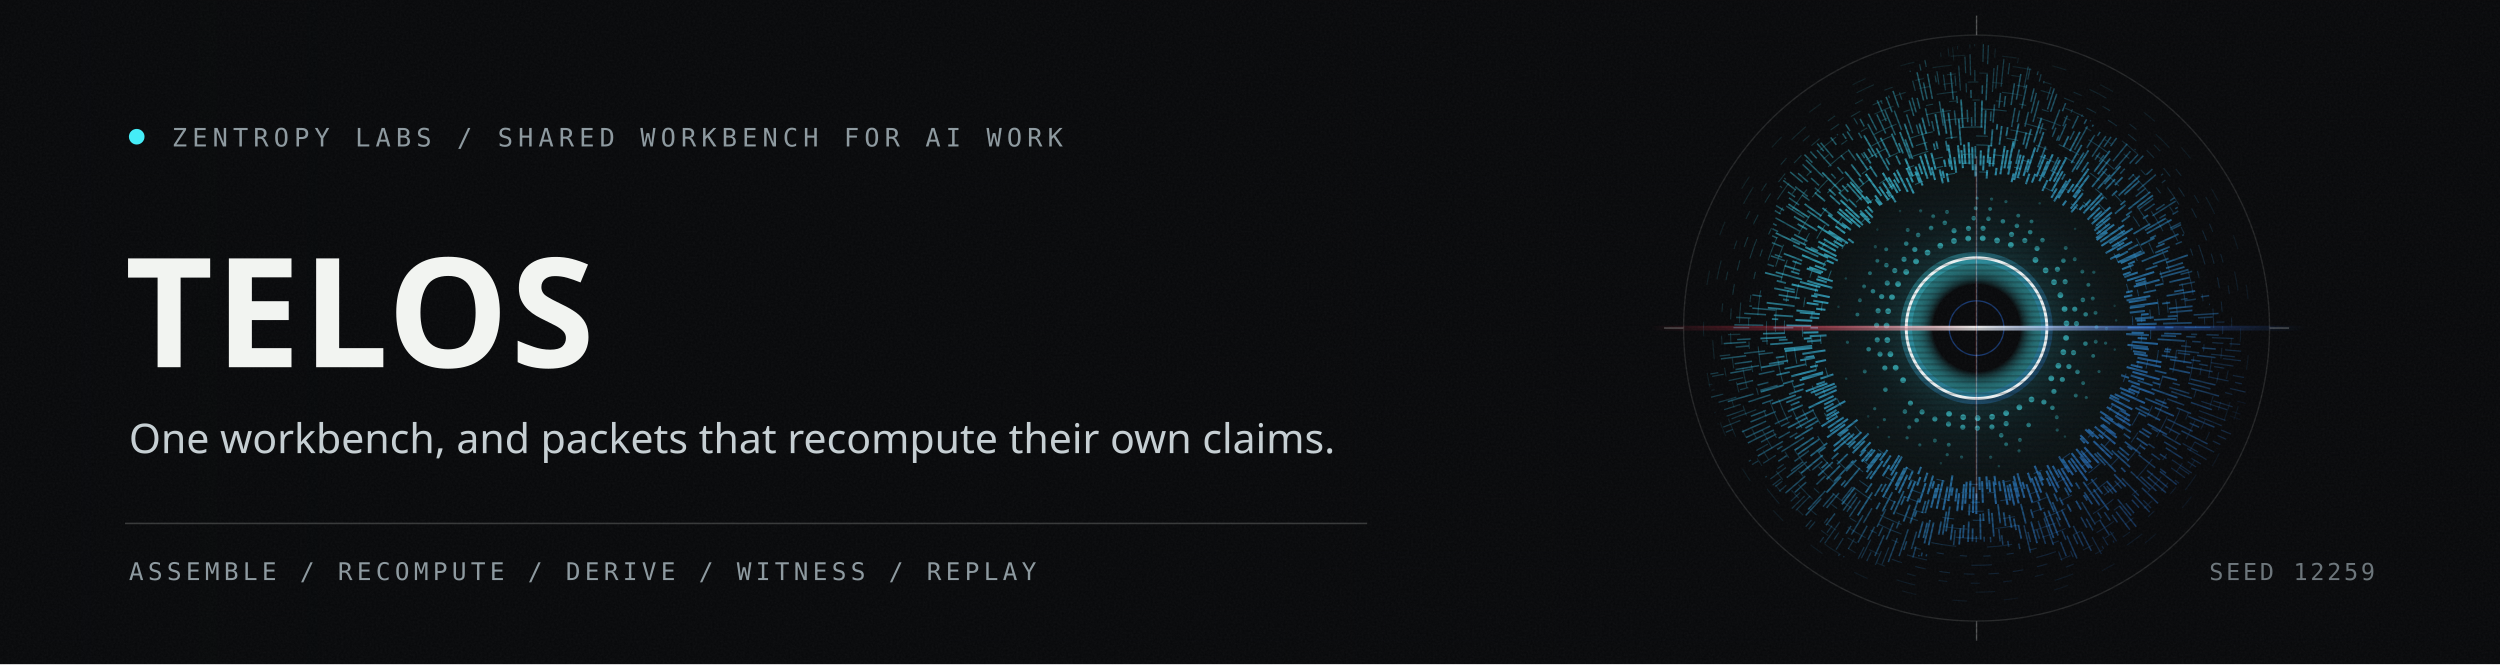
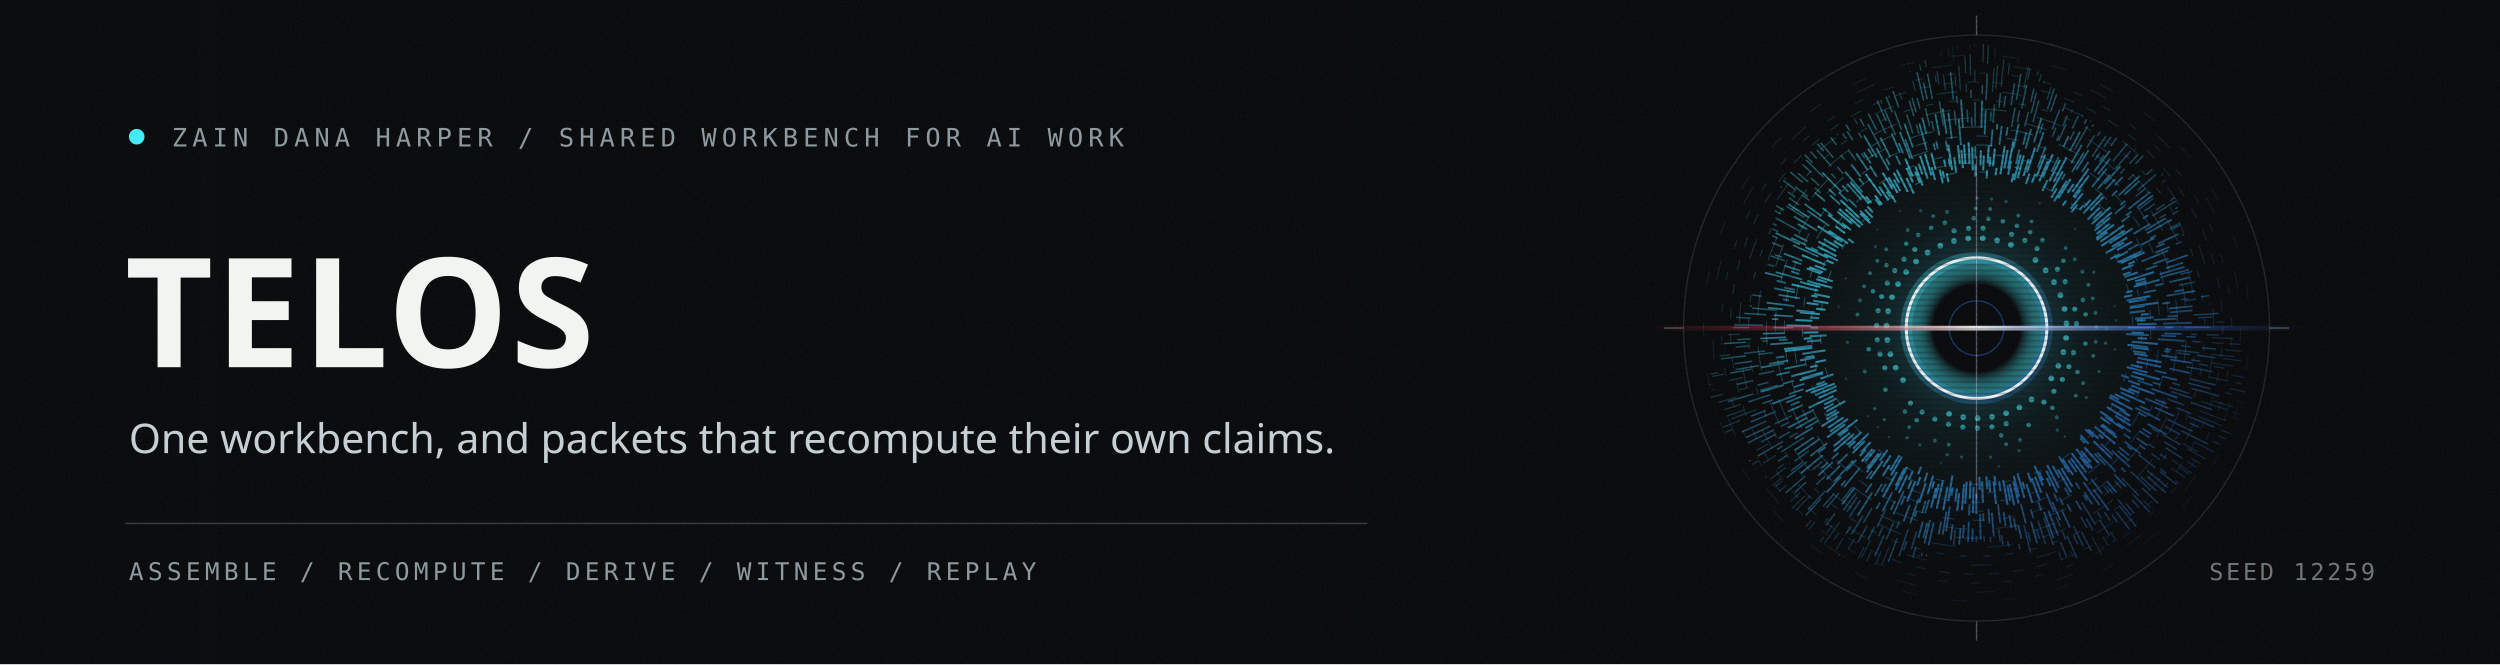
<svg xmlns="http://www.w3.org/2000/svg" viewBox="0 0 1280 340" width="1280" height="340" role="img" aria-label="telos: One workbench, and packets that recompute their own claims.">
  <defs>
    <radialGradient id="halo">
      <stop offset="0" stop-color="#45ECF7" stop-opacity="0.34" />
      <stop offset="0.4" stop-color="#45ECF7" stop-opacity="0.08" />
      <stop offset="1" stop-color="#07080A" stop-opacity="0" />
    </radialGradient>
    <radialGradient id="core">
      <stop offset="0" stop-color="#FFFFFF" />
      <stop offset="0.36" stop-color="#FFFFFF" stop-opacity="0.92" />
      <stop offset="0.74" stop-color="#45ECF7" stop-opacity="0.6" />
      <stop offset="1" stop-color="#45ECF7" stop-opacity="0" />
    </radialGradient>
    <radialGradient id="pupil">
      <stop offset="0" stop-color="#07080A" />
      <stop offset="0.62" stop-color="#07080A" />
      <stop offset="1" stop-color="#45ECF7" stop-opacity="0.3" />
    </radialGradient>
    <linearGradient id="ray" x1="0" y1="0" x2="1" y2="1">
      <stop offset="0" stop-color="#45ECF7" />
      <stop offset="1" stop-color="#225CBF" />
    </linearGradient>
    <linearGradient id="flare" x1="0" y1="0" x2="1" y2="0">
      <stop offset="0" stop-color="#FF3B57" stop-opacity="0" />
      <stop offset="0.22" stop-color="#FF3B57" stop-opacity="0.42" />
      <stop offset="0.5" stop-color="#FFFFFF" stop-opacity="0.9" />
      <stop offset="0.78" stop-color="#3B7BFF" stop-opacity="0.42" />
      <stop offset="1" stop-color="#3B7BFF" stop-opacity="0" />
    </linearGradient>
    <linearGradient id="veil" x1="0" y1="0" x2="1" y2="0">
      <stop offset="0" stop-color="#07080A" stop-opacity="0.96" />
      <stop offset="0.4" stop-color="#07080A" stop-opacity="0.86" />
      <stop offset="0.64" stop-color="#07080A" stop-opacity="0" />
    </linearGradient>
    <pattern id="scan" width="4" height="3" patternUnits="userSpaceOnUse">
      <rect width="4" height="1" fill="#07080A" />
    </pattern>
    <filter id="grain" x="0" y="0" width="100%" height="100%">
      <feTurbulence type="fractalNoise" baseFrequency="0.9" numOctaves="3" seed="5961" result="n" />
      <feColorMatrix in="n" type="saturate" values="0" />
    </filter>
  </defs>
  <rect width="1280" height="340" fill="#07080A" />
  <g>
    <circle cx="1012" cy="168" r="80" fill="none" stroke="url(#ray)" stroke-width="0.55" stroke-dasharray="4.52 12.37" stroke-dashoffset="10.11" opacity="0.38" />
    <circle cx="1012" cy="168" r="84.6" fill="none" stroke="url(#ray)" stroke-width="0.55" stroke-dasharray="3.53 9.84" stroke-dashoffset="36.53" opacity="0.37" />
    <circle cx="1012" cy="168" r="89.2" fill="none" stroke="url(#ray)" stroke-width="0.55" stroke-dasharray="4.84 10.44" stroke-dashoffset="14.43" opacity="0.36" />
    <circle cx="1012" cy="168" r="93.8" fill="none" stroke="url(#ray)" stroke-width="0.55" stroke-dasharray="8.23 24.9" stroke-dashoffset="21.91" opacity="0.35" />
    <circle cx="1012" cy="168" r="98.4" fill="none" stroke="url(#ray)" stroke-width="0.55" stroke-dasharray="6.09 9.56" stroke-dashoffset="37.37" opacity="0.33" />
    <circle cx="1012" cy="168" r="103" fill="none" stroke="url(#ray)" stroke-width="0.55" stroke-dasharray="11.71 14.17" stroke-dashoffset="14.74" opacity="0.32" />
    <circle cx="1012" cy="168" r="107.6" fill="none" stroke="url(#ray)" stroke-width="0.55" stroke-dasharray="11.92 28.51" stroke-dashoffset="34.29" opacity="0.3" />
    <circle cx="1012" cy="168" r="112.2" fill="none" stroke="url(#ray)" stroke-width="0.55" stroke-dasharray="12.82 15.91" stroke-dashoffset="14.41" opacity="0.27" />
    <circle cx="1012" cy="168" r="116.8" fill="none" stroke="url(#ray)" stroke-width="0.55" stroke-dasharray="3.72 8.28" stroke-dashoffset="39.68" opacity="0.25" />
    <circle cx="1012" cy="168" r="121.4" fill="none" stroke="url(#ray)" stroke-width="0.55" stroke-dasharray="10.55 22.98" stroke-dashoffset="18.39" opacity="0.23" />
    <circle cx="1012" cy="168" r="126" fill="none" stroke="url(#ray)" stroke-width="0.55" stroke-dasharray="5.49 7.1" stroke-dashoffset="27.66" opacity="0.2" />
    <circle cx="1012" cy="168" r="130.6" fill="none" stroke="url(#ray)" stroke-width="0.55" stroke-dasharray="4.52 12.01" stroke-dashoffset="11.3" opacity="0.17" />
    <circle cx="1012" cy="168" r="135.2" fill="none" stroke="url(#ray)" stroke-width="0.55" stroke-dasharray="9.86 31.3" stroke-dashoffset="2.83" opacity="0.14" />
    <circle cx="1012" cy="168" r="139.8" fill="none" stroke="url(#ray)" stroke-width="0.55" stroke-dasharray="7.42 18.9" stroke-dashoffset="12.35" opacity="0.11" />
    <path d="M1145.4 205.37L1149.77 206.6M1142.97 210.67L1147.15 212.03M1141.76 212.98L1147.08 214.82M1134.82 229.56L1135.4 229.85M879.91 216.88L879.38 217.08M878.31 211.2L877.67 211.41M877.84 199.49L876.29 199.85M876.75 196.66L874.77 197.08M993.83 29.11L993.55 26.96M997.85 28.9L997.44 24.81M1000.3 30.98L999.72 24.14M1002.29 25.23L1002.17 23.53M1008.6 24.76L1008.55 22.7M1011.02 23.71L1011.01 22.48M1021.3 29.46L1021.61 24.81M1032.99 32.33L1033.39 29.77" stroke="url(#ray)" stroke-width="0.5" opacity="0.13" />
    <path d="M1132.46 172.87L1143.65 173.32M1132.7 175.44L1138.36 175.79M1141.49 175.98L1147.01 176.32M1139.29 179.12L1147.49 179.83M1132.07 181.34L1144.25 182.69M1138.12 183.57L1147.39 184.71M1131.99 185.72L1143.5 187.42M1133.65 187.69L1138.82 188.53M1143.24 192.2L1148.97 193.25M1131.01 192.99L1141.03 195.09M1144.3 195.78L1147.83 196.52M1141.73 198.86L1149.71 200.76M1139.26 201L1143.01 201.98M1133.19 205.24L1143.09 208.28M1127.06 205.49L1140.32 209.81M1125.83 210.22L1139.44 215.26M1125.61 213.23L1137.48 217.95M1137.17 220.13L1142.25 222.24M1135.4 222.96L1139.78 224.91M1132.96 225.76L1136.81 227.59M1123.73 226.31L1133.68 231.51M1117.5 227.04L1125.38 231.46M1119.85 229.65L1129.72 235.29M1122.06 234.67L1126.8 237.54M1120.07 236.36L1124.39 239.09M1111.99 235.35L1122.12 242.18M1115.86 239.32L1120.87 242.76M1111.62 239.51L1118.7 244.58M1113.62 245.88L1115.62 247.41M1097.35 256.05L1101.33 260.16M1086.58 275.36L1086.59 275.37M1080.43 272.18L1083.68 277.13M1081.79 276.76L1082.45 277.79M1076.58 274.79L1079.28 279.25M1076.16 279.45L1077.02 280.94M1071.13 274.95L1075.93 283.62M1060.11 282.02L1061.49 285.3M1053.97 282.32L1055.68 286.96M967.08 280.27L963.57 289.04M963.28 282.05L960.23 289.19M958.06 282.44L955.77 287.3M957.81 276.22L953.01 285.81M954.44 280.09L951.39 286.04M949.42 275.75L946.3 281.11M944.21 284.72L943.84 285.35M941.8 283.77L941.31 284.59M943.76 275.55L940.05 281.39M941.43 272.7L939.02 276.27M941.99 267.17L934.19 278.22M938.05 269.11L935.41 272.73M933.73 275.02L931.79 277.68M935.95 265.33L933.98 267.85M929.34 267.07L926.08 270.97M927.4 266.33L924.51 269.69M926.81 253.89L919.41 261.35M923.94 253.98L917.39 260.38M921.72 252.12L916.85 256.65M914.58 248.5L910.91 251.53M912.57 246.27L908.88 249.18M911.7 245.22L907.59 248.38M914.41 239.39L906.43 245.22M913.28 237.69L910.04 239.98M904.58 243.83L903.84 244.35M909.26 233.1L902.74 237.23M900.09 236.04L897.09 237.86M896.56 235.51L895.37 236.2M905.18 227.36L899.26 230.65M887.27 219.79L883.63 221.3M891.07 215.26L882.28 218.69M899.2 209.74L886.56 214.42M892.84 209.98L883.99 213.1M891.27 207.01L882.73 209.77M889.01 203.37L879.89 205.99M895.15 198.42L890.91 199.52M882.3 201.76L876.08 203.38M892.5 193.32L885.08 194.89M882.52 191.64L876.62 192.72M879.77 190.79L875.69 191.49M885.9 181.66L880.47 182.25M891.05 171.18L884.71 171.34M912.41 96.09L911.3 95.29M914.34 91.83L913.49 91.16M941.01 69.3L940.53 68.63M951.12 63.72L949.15 60.35M963.69 53.13L962.89 51.22M967.42 50.16L966.92 48.84M973.72 51.06L972.51 47.36M980.62 46.55L979.28 41.34M978.12 36.88L977.94 36.18M983.52 36.21L982.81 32.93M986.23 34.31L985.52 30.66M991.37 42.19L990.8 38.72M992.74 43.26L991.68 36.37M996.08 46.26L995.02 38.22M1001.41 43.92L1000.97 38.74M1003.73 46.36L1002.86 33.6M1006.83 47.31L1006.62 42.58M1006.41 37.46L1006.04 28.95M1008.92 38.61L1008.67 27.71M1011.14 41.57L1011.1 35.87M1015.27 31.65L1015.49 22.63M1017.66 32.89L1018.06 23.18M1020.11 47.09L1020.93 34.85M1021.83 45.37L1022.8 33.31M1024.56 44.4L1026.01 30.1M1028.18 38.04L1028.89 32.32M1036.18 45.7L1038.47 34.09M1038.23 40.71L1039.41 34.97M1043.06 38.45L1043.54 36.45M1044.08 41.79L1045.05 37.98M1046.29 42.72L1046.6 41.58M1048.06 51.17L1050.14 44.45M1060.31 57.76L1061.1 55.96M1065.7 59.76L1066.24 58.67M1070.19 62.1L1070.46 61.6M1092.94 76.84L1093.42 76.3M1106.45 89.83L1107.46 89M1106.85 93.64L1108.7 92.19M1111.95 98.25L1112.07 98.17M1133.6 158.05L1133.62 158.05M1134.83 164.99L1138.91 164.89" stroke="url(#ray)" stroke-width="0.64" opacity="0.27" />
    <path d="M1118.44 167.65L1131.74 167.61M1121.85 171.17L1124.97 171.26M1129.71 171.39L1136 171.57M1119.34 172.34L1124.12 172.53M1122.4 174.8L1126.74 175.07M1116.71 177.14L1121.75 177.58M1127.36 178.08L1134.49 178.7M1114.78 179.42L1125.98 180.66M1115.07 180.72L1121.33 181.5M1124.89 181.94L1134.35 183.1M1121.75 184.21L1126.68 184.94M1125.98 186.45L1130.37 187.16M1119.42 187.8L1132.8 190.27M1121.55 194.06L1134.33 197.1M1120.32 196.09L1131.76 199.06M1112.38 196.12L1116.08 197.16M1121.86 198.78L1136.14 202.78M1110.65 198.32L1120.97 201.49M1111.71 200.48L1122.28 203.93M1121.77 206.05L1132.48 209.76M1109.62 204.2L1118.32 207.43M1114.41 208.77L1121.83 211.72M1120.42 213.15L1133.81 218.73M1121.03 216.56L1125.95 218.76M1109.78 214.69L1122.63 220.82M1116.89 220.57L1130.28 227.28M1108.64 218.44L1116.36 222.47M1101.61 219.22L1104.86 221.08M1107.06 222.33L1116.48 227.72M1108.06 226.2L1114.5 230.1M1108.85 229.26L1117.53 234.75M1100.02 227.29L1103.16 229.41M1105.84 232.44L1109.28 234.8M1101.54 232.27L1105.89 235.39M1106.03 240.06L1108.99 242.33M1094.93 232.83L1103.46 239.49M1105.83 241.34L1114.47 248.1M1099.25 240.76L1109.9 249.63M1099.58 244.14L1108.99 252.32M1095.92 243.99L1104.07 251.37M1090.9 241.42L1100.69 250.53M1096.64 249.74L1104.91 257.72M1086.48 244.84L1095.1 253.73M1092.46 253.48L1100.63 262.16M1082.76 246.2L1086.28 250.09M1091.5 255.86L1095.18 259.93M1088.38 257.71L1092.65 262.72M1078.69 248.88L1081.89 252.76M1084.24 255.61L1091.22 264.08M1076.97 248.79L1079.84 252.37M1085.17 258.99L1093.78 269.7M1083.43 261.97L1090.46 271.21M1081.36 263.6L1084.18 267.49M1077.47 262.24L1080.45 266.53M1073.98 262.37L1075.92 265.31M1075.14 266.4L1079.9 273.83M1065.89 257.12L1072.8 268.55M1068.15 265.53L1071.62 271.56M1065.45 264.68L1068.5 270.18M1065.75 272.27L1070.78 282.04M1061.56 269.26L1066.68 279.71M1061.48 273.66L1063.81 278.64M1058.3 274.22L1063.42 285.96M1052.85 264.83L1054.84 269.55M1055.82 271.86L1057.73 276.39M1055.05 277.48L1057.91 284.74M1046.53 265.38L1051.39 279.11M1043.54 266.69L1047.32 278.51M1042.84 271.17L1044.23 275.82M1038.3 272.4L1039.59 277.55M1036.26 268.97L1039.63 283M1033.6 278.31L1034.15 281.14M1027.99 276.88L1028.44 279.93M1024.88 274.07L1025.48 278.96M1023.38 270.87L1024.07 277.15M1019.07 274.87L1019.25 277.64M1015.85 274.79L1015.94 277.3M1011.87 274.44L1011.86 277.64M1001.06 271.36L1000.23 279.18M986.44 283.78L986.2 284.86M984.17 282.85L983.7 284.78M982.54 284.19L982.37 284.87M980.96 279.81L979.37 285.54M981.29 272.18L978.66 281.1M976.2 277.06L974.71 281.6M977.01 270.97L972.33 284.75M971.39 275.58L966.78 287.79M972.52 266.67L970.95 270.6M969.43 267.66L965.74 276.29M964.67 274.02L959.92 284.68M963.95 269.93L961.81 274.49M965.57 260.71L961.04 269.76M959.76 269.73L956.34 276.39M955.98 269.17L951.24 277.74M958.43 260.24L954.05 267.78M953.88 263.86L947.9 273.71M947.73 269.28L945.18 273.32M952.54 256.21L946.84 264.67M950.92 254.52L945.61 262.04M950.37 252.27L943.71 261.38M939.52 262.9L934.92 268.92M948.45 249.33L942.99 256.32M941.6 252.38L935.21 260.03M939.13 252.7L933.39 259.37M932.46 255.18L924.5 263.9M934.58 251.33L925.69 260.9M934.51 243.66L930.02 248.05M924.79 246.81L918.87 252.17M933.03 236.2L927.88 240.64M924.31 243.72L914.13 252.51M925.07 236.43L914.8 244.51M922.97 236.54L916.97 241.16M926.17 230.78L918.77 236.2M914.76 233.28L910.49 236.15M923.67 223.97L912.1 231.3M912.65 228.4L909.91 230.07M920.2 221.68L916.27 223.98M912.89 225.96L899.95 233.52M916.43 221.11L910.59 224.36M909.4 222.22L901.62 226.33M916.21 216.1L911.81 218.31M908.24 220.1L894.9 226.8M917.38 212.92L908.67 217.05M906.39 218.13L894.02 224M904.26 215.65L891.86 221.14M909.27 210.66L896.25 216.07M904.16 210.14L896.41 213.17M907.88 204.68L902.22 206.67M906.52 202.09L895.22 205.74M897.8 201.72L884.62 205.61M910.15 197.29L901.25 199.85M905.42 195.74L899.8 197.21M897.58 194.86L889.43 196.77M908.56 189.92L900.43 191.64M896.71 189.05L885.91 191.02M900.67 187.18L888.57 189.27M897.03 184.96L888.17 186.26M907.85 180.51L900.45 181.4M894.01 182.18L881.12 183.73M903.71 179.73L892.92 180.9M895.48 177.15L888.66 177.68M905.23 174.51L902.19 174.7M894.07 175.19L882.51 175.9M896.28 173.56L889.4 173.89M895.59 167.77L887.53 167.75M902.83 166.51L887.98 166.31M896.41 162.83L888.89 162.5M904.2 161.15L893.02 160.44M909.03 158.81L897.16 157.75M896.94 156.77L895.65 156.65M901.99 151.68L897.18 150.96M908.24 136.29L904.98 135.3M913.8 133.52L906.72 131.03M912.49 131.74L908.67 130.34M912.59 126.44L907.21 124.19M909.95 121.88L907.31 120.69M910.42 118.57L907.47 117.14M909.66 115.45L907.79 114.49M921.45 118.33L909.03 111.52M911.71 109.58L908.72 107.84M913.49 107.77L909.35 105.24M923.92 111.46L914.56 105.45M921.17 104.94L915.94 101.31M919.06 100.89L915.44 98.28M926.48 102.69L922.64 99.76M919.39 97.27L913 92.39M925.55 100.58L919.14 95.58M923.04 93.45L916.56 88.02M932.13 98.7L929.2 96.16M925.75 93.17L920.63 88.72M931.41 94.94L927.24 91.16M927.44 88.4L922.91 84.14M933.71 90.78L924.62 81.81M927.95 83.25L923.88 79.14M939.85 91.36L937.65 89.01M930.22 81.13L926.92 77.61M937.66 85.09L930.28 76.85M943.7 88.92L940.81 85.56M933.74 77.38L930.41 73.52M938.63 80.72L932.16 73.02M944.44 81.88L942.56 79.49M940.21 74.13L937.31 70.34M950.22 82.1L946.25 76.58M945.25 71.03L943.43 68.4M954.72 80.99L953.06 78.47M948.65 71.77L945.73 67.33M947.19 67.08L945 63.67M953.23 70.74L951.55 67.95M954.5 64.72L952.34 60.84M963.01 76.03L956.28 63.37M960.91 66.73L956.6 58.19M965.49 68.32L960.95 58.6M965.72 61.97L961.08 51.35M970.46 69.22L965.05 56.36M968.78 57.48L965.7 49.59M973.64 66.61L969.88 56.68M972.18 55L969.2 46.55M979.35 68.26L976.18 58.56M982.54 68.43L981.17 63.79M979.87 59.38L977.49 51.36M981.08 57.54L978.97 49.98M982.97 55.62L981.55 50.14M987.94 64.61L985.81 55.45M984.88 51.47L981.51 36.99M990.21 67.16L989.1 62.02M986.69 50.88L984.82 42.2M989.37 50.63L986.89 37.75M995 64.34L992.95 51.83M1001.43 64.11L1000.67 56.56M1000.1 51.01L998.67 36.9M1002.17 52.84L1001.85 49.11M1007.48 62.59L1007.21 56.17M1009.54 64.61L1009.43 59.91M1009.2 50.14L1009.1 46.03M1011.3 64.42L1011.21 52.24M1014.88 48.06L1014.99 43.66M1016.88 51.4L1017.44 38.04M1019.11 61.96L1019.44 57.08M1020.44 62.77L1021.18 53.47M1023.46 55.23L1024.24 47.58M1026.1 54.79L1026.8 49.15M1029.67 53.8L1031.4 42.6M1029.96 64.99L1031.66 55.2M1032.39 51.05L1034.68 37.87M1032.85 62.51L1034.02 56.61M1035.17 55.57L1037.67 43.41M1036.74 64.82L1038.55 57.26M1039.79 52.11L1041.45 45.2M1039.96 58.01L1042.62 47.55M1040.9 62.41L1043.9 51.44M1044.31 68.34L1046.01 63.08M1048.32 55.99L1051.8 45.23M1049.9 57.28L1053.05 48.08M1050.73 66.23L1054.58 56.11M1050.76 70.09L1052.61 65.41M1055.96 56.96L1057.6 52.81M1052.98 72.09L1054.18 69.3M1056.18 64.61L1058.48 59.22M1054.02 72.11L1057.85 63.36M1061 65.77L1064.08 59.35M1059.81 71.63L1062.04 67.14M1067.06 63.5L1068.34 61.07M1062.18 76.67L1068.77 64.68M1071.25 64.8L1071.8 63.84M1068.4 75.76L1072.46 69.12M1073.93 69.66L1075.27 67.54M1071.11 80.23L1078.23 69.66M1072.59 81.8L1075.15 78.16M1077.19 75.25L1080.85 70.05M1074.78 82.77L1077.23 79.44M1080.6 74.86L1083.72 70.63M1081.86 82.52L1089.13 73.63M1082.94 86.48L1090.79 77.46M1085.56 88.9L1087.89 86.39M1090.35 83.75L1094.71 79.06M1093.37 83.88L1097.39 79.71M1089.79 91.92L1092.57 89.2M1098.94 89.42L1102.07 86.59M1094.41 97.45L1103.8 89.42M1093.44 100.61L1098.65 96.29M1095.17 107.01L1102.48 101.65M1097.97 108.01L1103.19 104.37M1103.86 107.51L1108.27 104.61M1111.06 102.77L1113.39 101.24M1102.05 110.51L1113.93 102.92M1105.63 111.76L1108.9 109.79M1113.72 106.9L1115.02 106.11M1112.33 109.75L1115.27 108.04M1111.04 116.83L1116.53 114M1111.32 117.72L1116.75 114.98M1117.22 120.58L1118.16 120.15M1113.91 125.04L1117.11 123.7M1116.43 140.48L1122.39 138.9M1115.66 146.05L1123.78 144.33M1116.58 153.4L1120.02 152.92M1126.81 151.97L1131.09 151.37M1118.56 153.94L1124.32 153.18M1131.01 155.9L1131.33 155.87M1123.09 161.26L1135.89 160.48M1125.38 162.69L1132.95 162.33" stroke="url(#ray)" stroke-width="0.78" opacity="0.41" />
    <path d="M1108.31 167.69L1112.82 167.67M1108.05 170.77L1116.9 171.02M1106.41 171.81L1114.14 172.13M1104.68 173.71L1118.66 174.57M1108.47 178.72L1111.67 179.07M1107.95 179.85L1111.11 180.23M1106.76 181.99L1114.85 183.19M1110.99 184.02L1122.07 185.82M1110.73 188.73L1121.24 190.94M1103.26 189.71L1109.24 191.13M1106.96 192.63L1114.65 194.62M1102.09 195.68L1106 196.89M1094.47 194.87L1102.17 197.38M1101.56 199.04L1114.85 203.65M1103.48 204.42L1109.22 206.7M1098.34 203.96L1110.2 208.9M1103.29 208.66L1113.07 213.02M1095.54 207.89L1100.31 210.16M1093.31 208.75L1106.03 215.13M1094.95 211.29L1098.85 213.33M1099.58 217.02L1109.52 222.58M1096.78 219.36L1101.59 222.28M1095.27 220.67L1100.52 223.99M1084.16 216.61L1091.01 221.22M1094.01 224.32L1099.62 228.17M1087.38 222.11L1090.72 224.51M1095.59 228L1098.33 229.96M1087.89 226.16L1095.92 232.31M1089.19 228.34L1091.69 230.29M1085.12 228.97L1090.08 233.1M1084.25 230.81L1089.89 235.71M1081.2 230.66L1090.55 239.13M1075.66 227.25L1081.78 232.93M1086.05 239.51L1088.22 241.6M1073.66 231.61L1083.25 241.51M1072.4 232.16L1077.99 238.11M1082.48 242.88L1088.39 249.16M1078.71 246.35L1083.65 252.16M1070.76 245.29L1076.52 252.88M1071.86 250.51L1079.68 261.29M1066.65 246.66L1075.04 258.74M1067.17 251.99L1071.26 258.22M1062.74 247.07L1064.8 250.3M1066.84 253.47L1068.62 256.24M1062.89 256.4L1065.52 260.96M1057.12 249.6L1059.36 253.66M1058.48 258.18L1060.42 261.94M1054.49 254.81L1056.37 258.65M1051.63 252.63L1053.52 256.67M1055.53 260.96L1059.82 270.12M1050.84 257.11L1054.83 266.25M1047.53 252.2L1051.73 262.16M1048.7 261.32L1053.75 274.18M1046.54 262.07L1051.46 275.47M1043.51 256.86L1045.13 261.45M1039.73 260.76L1041.05 265.2M1039.88 267.05L1043 278.13M1034.66 257.98L1037.19 268.02M1033.41 268.8L1034.89 275.77M1031.08 265.47L1032.25 271.42M1028.77 263.67L1029.93 270.29M1025.85 262.31L1026.87 269.27M1022.94 258.09L1024.14 267.92M1019.84 262.58L1020.84 274.68M1018.12 260.57L1018.63 268.15M1015.41 262.83L1015.56 266.75M1013.83 263.18L1014.08 276.31M1010.01 270.52L1009.88 277.24M1008.4 258.01L1008.17 263.89M1008.04 267.03L1007.63 277.43M1005.49 268.79L1005.07 275.32M1003.77 270.39L1003.09 278.81M999.71 268.48L998.71 276.65M998.31 259.3L996.4 272.08M996.62 261.85L994.66 273.79M993.86 267.02L992.62 273.79M990.04 267.46L987.46 279.18M988.2 266.19L985.29 278.23M986.74 267.62L984.76 275.41M987.64 255.77L985.71 262.7M984.52 267.01L982.19 275.39M985.92 256.46L984.1 262.65M981.31 261.5L980.23 264.77M982.38 255.15L978.02 267.98M977.88 258.39L974.6 267.06M975.25 254.02L973.3 258.58M974.76 251.43L969.43 263.36M970.27 256.53L968.13 261.07M968.9 251.94L963.8 261.87M962.54 257.33L960.66 260.71M965.67 247.76L963.3 251.85M963.59 247.84L959.89 253.95M958.64 252.1L951.13 263.93M958.43 247.48L955.17 252.31M958.54 241.1L955.63 245.08M949.63 249.66L943.04 258.29M952.23 239.63L944.02 249.47M944.89 246L942.64 248.61M950.44 235.47L945.23 241.18M942.63 244.03L935.15 252.24M948.99 235.82L939.09 246.48M942.15 238.42L935.21 245.41M946.05 232.4L940.63 237.69M938.38 236.59L930.88 243.58M941.27 231.92L937.82 235.04M935.91 236.76L932.66 239.71M933.26 233.06L922.14 242.26M934.66 228.88L931.13 231.66M935.56 226.85L926.95 233.48M931.51 224.82L920.57 232.55M928.65 223.96L918.81 230.57M928.16 218.97L918.95 224.57M930.81 215.48L924.37 219.24M929.98 213.58L919.58 219.36M925.44 213.75L915.37 219.07M928.62 209.87L919.3 214.54M923.01 207.36L915.35 210.75M921.37 205.64L916.82 207.52M922.39 203.02L914.53 206.09M919.42 202.26L907.26 206.76M923.34 199.24L915.96 201.84M923.83 196.49L918.46 198.23M913.19 197.17L901.45 200.64M918.39 194.92L912.9 196.5M916.33 190.46L909.52 192.05M924.73 186.49L913.64 188.84M913.42 186L901.72 188.13M915.54 184.62L905.67 186.32M913.64 182.51L909.24 183.15M917.89 175.39L906.34 176.29M915.22 173.9L910.77 174.18M914.41 172.69L901.33 173.31M913.9 170.58L902.64 170.87M918.2 167.81L908 167.79M910.44 163.46L907.2 163.31M918.1 162.03L908.18 161.4M912.71 158.31L905.15 157.57M918.83 156.73L904.53 154.99M915.93 153.74L912.89 153.29M921.47 152.76L910.65 150.93M918.99 149.67L908.38 147.58M918.88 148.36L913.55 147.23M914.42 144.91L909.69 143.79M912.61 141.96L903.68 139.62M922.69 143.09L909.17 139.32M921.25 140.27L916.92 138.94M921.68 138.61L913.64 136M922.35 135.33L917.77 133.66M922.74 133.46L913.28 129.8M930.98 131.38L918.09 125.56M921.51 125.14L909.17 119.29M930.87 128.52L927.1 126.69M924.69 125.52L917.14 121.84M925.43 123.55L918.61 120.05M925.32 117.51L920.38 114.63M930.4 118.11L918.52 110.85M926.25 111.49L915.67 104.52M936.52 115.6L925.4 107.88M932.55 110.63L923.97 104.44M938.27 110.5L933.09 106.46M934.43 102.99L929.18 98.6M942.13 104.66L936.89 99.91M939.82 100.06L936.32 96.76M946.14 103.04L941.45 98.41M950.58 106.07L946.52 101.97M942.54 97.96L932.98 88.31M946.31 98.22L943.21 94.93M953.28 102.51L945.7 94.06M953.58 98.5L944.63 87.85M954.18 94.29L951.79 91.25M952.75 90.54L947.85 84.13M956.25 87.02L950.38 78.49M961.03 90.58L957.32 84.93M957.84 83.66L954.18 77.96M958.9 80.12L956.47 76.1M960.97 80.61L954.34 69.25M967.1 87.35L960.67 75.8M967.5 84.45L965.67 81.02M967.68 80.15L962.82 70.52M972.95 84.31L970.79 79.69M972.82 78.25L968.55 68.45M974.4 78.59L972.17 73.28M978.06 81.2L972.73 67.58M979.27 81.48L975.46 71.41M979.45 75.63L975.11 63.32M986.51 76.92L982.67 63.21M986.27 68.41L984.15 60.2M990.78 76.81L990 73.45M992.17 76.23L991.32 72.28M992.99 69.39L990.88 58.44M997.11 77.23L996.27 72.07M996.63 68.45L994.65 55.6M999.32 71.04L997.57 57.7M1004.01 74.35L1002.85 60.79M1005.01 65.21L1004.04 50.95M1011.41 81.23L1011.37 74.74M1014.47 65.27L1014.8 51.4M1016.15 68.83L1016.67 56.51M1019.45 75.09L1020.17 66.17M1022.32 66.45L1022.63 63.43M1023.69 74.09L1024.89 64.5M1027.2 69.72L1027.92 65.13M1030.95 76.02L1033.59 63.23M1032.17 83.88L1033.93 76.53M1035.88 74.06L1037.45 67.85M1037.14 76.15L1039.92 66M1041.35 72.92L1045.26 60.26M1042.86 77.84L1046.36 67.63M1043.34 85.66L1047.39 75.01M1050.45 87.8L1053.93 80.52M1056.47 75.23L1059.13 69.68M1059.75 77.37L1064.94 67.52M1055.66 91.96L1057.32 89.06M1060.49 83.54L1065.86 74.2M1060.89 88.03L1066.95 78.13M1063.11 86.84L1069.34 76.95M1065.83 88.07L1069.25 82.99M1072.22 87.9L1080.23 77.25M1074.1 89.19L1080.42 81.17M1071.09 95.7L1078.7 86.39M1074.05 96.69L1080.37 89.44M1077.49 94.24L1085.71 84.99M1078.11 96.91L1082.93 91.73M1082.87 94.72L1086.76 90.7M1081.31 100.21L1083.92 97.66M1084.72 100.12L1095.56 90M1087.64 99.64L1095.25 92.76M1085.67 104.94L1088.19 102.78M1082.84 109.37L1088.23 104.91M1089.78 107.02L1100.92 98.29M1088.56 110.32L1091.48 108.13M1094.35 105.96L1102.31 99.97M1086.3 113.52L1090.52 110.42M1097.18 111.91L1099.83 110.17M1092.32 119.75L1100.96 114.56M1098.26 117.92L1108.91 111.73M1099.13 119.54L1111.85 112.47M1089.68 127.87L1094.79 125.23M1100.87 122.09L1103.9 120.52M1096.11 125.42L1103.1 121.88M1104.93 124.72L1115.4 119.84M1104 126.53L1108.26 124.61M1103.44 129.46L1110.9 126.32M1096.53 133.83L1110.09 128.34M1102.23 135.21L1110.3 132.28M1098.52 138.1L1104.62 135.99M1109.08 134.45L1120.16 130.62M1108.98 137.34L1117.67 134.59M1105.69 140.4L1118.45 136.64M1106.19 142L1120.5 138.05M1103.37 146.26L1107.71 145.22M1110.7 144.51L1121.09 142.04M1097.48 149.9L1103.92 148.54M1113.21 149.3L1118.08 148.4M1109.29 151.45L1123.95 148.96M1107.03 155.46L1111.14 154.92M1110.44 157.99L1122.59 156.75M1110.98 159.9L1122.49 158.96M1109.85 162.06L1114.89 161.76M1102.87 163.74L1114.4 163.2M1107.48 165.66L1122.19 165.3" stroke="url(#ray)" stroke-width="0.92" opacity="0.55" />
    <path d="M1089.34 167.75L1103.57 167.7M1091.37 170.29L1097.59 170.47M1088.56 171.09L1100.23 171.56M1094.48 173.08L1099.3 173.38M1091.75 174.96L1104.85 176.11M1089.26 176.58L1099.76 177.75M1091.89 177.86L1100.19 178.89M1092.07 179.82L1098.78 180.81M1092.58 181.04L1099.61 182.18M1094.38 183.19L1106.68 185.46M1093.87 185.19L1106.42 187.83M1090.93 186.77L1096.98 188.22M1088.82 187.92L1099.56 190.71M1091.83 190.37L1105.72 194.26M1090.91 192.25L1097.78 194.36M1086.02 192.12L1090.04 193.43M1089.69 194.93L1095.6 196.98M1091.26 197.39L1103.07 201.78M1089.73 198.94L1095.38 201.19M1085.4 198.57L1093.03 201.75M1085.81 200.88L1098.2 206.39M1082.75 201.78L1090.44 205.45M1080.41 202.29L1085.07 204.62M1079.94 203.46L1091.77 209.63M1081.01 206.62L1088.49 210.81M1085.72 210.14L1090.57 212.91M1078.66 208.38L1090.38 215.48M1082.96 212.88L1090.86 217.88M1075.28 210.63L1081.83 215.04M1077.77 213.16L1087.2 219.64M1075.4 213.51L1080.37 217.08M1076.4 217.35L1083.22 222.58M1075.55 217.68L1083.79 224.11M1072.5 218.45L1083.08 227.27M1074.53 222.37L1076.92 224.44M1069.13 219.74L1074.46 224.57M1067.69 219.82L1071.86 223.71M1071.85 225.8L1081.13 234.76M1065.1 222.78L1069.33 227.14M1065.08 224.39L1067.4 226.86M1067.18 228.98L1074.56 237.13M1065.5 230.83L1070.48 236.69M1063.03 229.89L1071.14 239.73M1064.94 233.83L1069.65 239.7M1060.63 231.98L1068.12 241.83M1060.28 234.56L1068.71 246.17M1059.01 235.66L1063.15 241.63M1055.94 234.89L1061.44 243.26M1054.16 233.71L1059.35 241.79M1055.38 239.73L1061.08 249.17M1053.6 240.25L1060.42 252.11M1050.99 238.52L1054.3 244.51M1048.16 238.15L1054.23 249.93M1047.71 240.96L1053.17 252.12M1047.96 244.79L1049.85 248.83M1044.13 241.71L1045.97 245.93M1041.74 238.48L1046.01 248.61M1041.88 243.99L1045.16 252.33M1040.2 244.82L1044.41 256.27M1038.26 242.06L1040.03 247.05M1037.54 247.93L1040.5 257.18M1035.52 246.69L1036.6 250.31M1032.92 242.33L1036.46 254.89M1031.04 243.59L1033.74 254.29M1030.79 246.23L1033.56 257.75M1028.95 247.78L1031.3 258.83M1027.76 248.5L1029.28 256.27M1025.64 245.78L1027.88 258.58M1023.51 246.36L1024.26 251.49M1021.18 243.61L1021.76 248.37M1020.68 246.43L1021.96 258.04M1018.45 245.85L1018.95 251.91M1017.02 243.85L1017.46 250.45M1014.82 246.28L1015.22 257.42M1013.46 244.12L1013.59 250.85M1011.89 252.53L1011.88 263.21M1010.42 249.21L1010.16 262.66M1008.88 246.14L1008.51 255.44M1006.92 246.62L1006.19 257.93M1005.58 247.93L1004.5 261.3M1003.06 252.48L1002.08 261.75M1001.96 250.07L1001.14 256.74M999.78 249.51L999.14 253.77M999.65 243.34L997.49 256.54M997.14 249.12L994.93 261.19M994.81 245.86L991.59 260.47M992.66 247.79L990.88 255.16M991.24 249.89L988.69 259.92M990.26 246.33L989.21 250.09M989.76 243.45L986.93 253.06M985.94 247.37L982.71 257.24M986.84 242.05L985.23 246.78M983.23 244.2L981.58 248.59M983.57 239.05L982.09 242.77M980.61 246.45L976.5 256.71M978.66 246.04L976.85 250.28M979.27 241.33L977.33 245.67M976.59 243.13L972.16 252.53M976.41 239.08L970.54 250.79M975.17 239.72L970.54 248.74M971.22 241.65L964.04 254.62M973.79 233.78L968.18 243.44M972.5 233.14L967.79 240.92M967.49 238.15L963.91 243.79M968.05 233.2L964.16 238.98M963.98 236.02L957.49 245.22M966.39 230.36L962.49 235.7M963.07 232.07L955.72 241.69M961.88 232.15L955.95 239.73M959.96 230.37L955.23 236.04M958.72 229.93L953.17 236.37M955.23 230.22L952.22 233.52M957.73 226.42L952.76 231.76M954.79 225.68L948.51 232.01M956.76 221.94L948.85 229.66M949.96 225.8L946.54 228.99M953.08 221.25L945.84 227.8M949.3 222.14L938.9 231.12M947.06 221.66L938.83 228.46M946.31 219.71L941.76 223.3M951.06 214.91L940.81 222.81M944.71 217.23L935.52 223.94M946.15 214.49L937 220.95M943.98 213.66L935.89 219.1M940.86 213.08L932.6 218.31M941.6 210.8L935.1 214.76M940.3 209.93L935.25 212.88M944.81 205.34L935.06 210.76M938.77 206.7L933.94 209.25M940.26 204.02L933.97 207.18M938.81 202.74L926 208.82M940.34 199.69L931.13 203.77M940.3 197.77L929.42 202.29M939.4 196.37L927.1 201.18M935.64 196.26L924.51 200.38M934.37 195.35L929.99 196.89M938.72 191.68L932.05 193.84M933.3 191.23L921.41 194.74M933.46 190.58L922.62 193.7M929.9 189.37L917.11 192.7M930.78 187.06L926.83 187.99M934.92 184.33L929.54 185.47M929.28 183.1L921.69 184.49M928.87 182.33L924.44 183.09M934.63 179.41L922.8 181.16M927.9 178.1L913.79 179.8M927.82 177.12L913.47 178.67M932.35 174.25L925.22 174.81M927.32 173.17L923.54 173.4M935.21 171.69L926.56 172.1M931.05 170.13L923.29 170.33M930.83 167.84L926.96 167.83M927.3 166.84L914.64 166.67M927.88 164.24L919.26 163.85M931.46 162.88L926.6 162.57M931.77 160.84L921.46 159.92M929.21 159.92L919.75 159M934.64 158.64L929.86 158.06M931.1 155.99L925.01 155.09M936.14 155.23L928.39 153.92M930.52 151.95L927.36 151.32M936.85 152.15L928.75 150.44M930.88 148.8L917.32 145.59M932.02 147.04L921.59 144.31M938.18 147.41L925.36 143.84M935.35 144.58L930 142.94M938.38 144.05L930.63 141.53M932.51 140.09L925.07 137.48M933.41 139.36L926.32 136.77M935.16 138.26L929.22 135.97M934.72 135.69L922.6 130.62M938.87 134.95L935.21 133.3M936.03 132.02L924.31 126.47M940.95 133.43L933.96 130.02M940.27 131.17L930.69 126.25M939.96 128.49L931.02 123.59M941.28 126.81L933.79 122.44M943.65 126.21L938.84 123.27M943.2 123.84L930.63 115.77M946.13 124.59L936.29 118.11M949.09 124.33L946.27 122.37M944.7 119.41L939.75 115.83M945.14 116.94L936.03 109.99M947.62 117.79L943 114.18M948.35 114.66L940.73 108.27M952.43 116.31L941.68 106.99M953.8 115.24L944.91 107.18M952.09 111.61L942.32 102.41M957.63 114.37L952.41 109.22M957.1 112.64L952.37 107.87M958.85 111.54L954.93 107.37M958.9 108.78L956.12 105.68M956.82 104.1L947.35 93.14M958.09 103.87L955.33 100.59M962.76 105.24L960.22 102M963.6 104.72L959.99 100M963.29 100.27L955.21 89.04M966.96 102.57L962.16 95.6M967.67 100.66L966 98.12M970.61 103.55L964.06 93.35M969.05 96.91L963.96 88.49M971.59 98.79L966.87 90.71M972.93 97.82L969.65 91.94M972.43 93.7L969.64 88.47M976.8 98.24L971.11 86.94M979.85 99.1L976.1 91.06M979.44 93.41L976.22 86.04M979.35 90.37L975.48 81.15M982.92 93.64L980.62 87.77M984.37 94.98L980.7 85.27M984.21 89.15L982.34 83.84M986.95 91.47L983.11 79.74M988.86 89.79L985.57 78.67M990.77 92.15L988.94 85.61M991.03 86.84L988.81 78.26M994.75 93.86L993.11 86.81M995.39 91.13L994.58 87.39M997.6 93.31L996.7 88.64M996.08 85.4L995.36 81.69M998.43 85.26L997.74 81.06M999.5 87.01L997.5 74.1M1001.59 88.44L1000.55 80.49M1003.44 83.81L1002.48 74.43M1005.01 86.07L1004.22 76.89M1006.28 83.9L1005.61 74.02M1008.41 84.13L1007.92 72.77M1010.08 87.2L1009.79 75.2M1011.47 90.42L1011.43 84.05M1014 84.76L1014.18 77M1015.38 87.36L1015.7 79.66M1017.14 91.4L1017.43 87.06M1017.68 83.39L1018.27 74.55M1018.63 85.26L1019.03 80.38M1020.42 85.19L1021.34 76.09M1021.74 89.77L1022.22 85.95M1024.18 89.25L1026.43 74.72M1026.26 86.19L1027.9 76.79M1028.15 86.3L1030.94 72.21M1028.2 89.39L1029.62 82.48M1029.91 93.3L1030.99 88.79M1031.27 92.17L1034.58 79.17M1033.04 91.14L1036.19 79.62M1036.03 90.15L1038.72 81.42M1037.87 88.21L1042 75.46M1037.24 94.27L1039.06 88.94M1040.32 93.57L1042.06 89.01M1042.66 90.54L1047.14 79.24M1044.13 92.82L1048.55 82.46M1045.94 90.55L1051.02 78.95M1045.68 97.74L1048.31 92.25M1049.35 92.72L1054.74 81.85M1051.5 93.03L1058.04 80.61M1050.47 97.98L1056.19 87.58M1050.29 101.3L1053.09 96.43M1051.68 103.1L1058.12 92.56M1053.91 101.46L1060.11 91.61M1058.63 98.76L1061.69 94.22M1056.08 105.29L1057.91 102.68M1061.04 98.22L1069.37 86.38M1061.48 100.82L1069.55 89.87M1062.09 101.38L1065.22 97.21M1060.19 106.84L1066.43 98.92M1060.48 108.69L1063.71 104.73M1064.67 107.48L1066.85 104.98M1066.96 106.1L1070.44 102.18M1066.71 109.17L1076.21 98.95M1070.33 107.69L1076.94 100.86M1068.82 112.43L1075.15 106.24M1071.84 112.14L1076.16 108.11M1070.96 114.72L1080.52 106.07M1073.26 115.56L1081.3 108.68M1072.33 118.08L1080.48 111.32M1073.48 119.81L1080.26 114.49M1073.23 121.87L1082.46 114.92M1073.44 122.95L1078.99 118.88M1075.33 123.81L1087.53 115.29M1075.89 125.93L1087.96 117.98M1080.06 124.55L1091.94 116.96M1081.26 126.39L1089.13 121.67M1078.05 129.65L1087.56 124.13M1083.9 128.01L1091.66 123.69M1080.4 132.66L1085.39 130.09M1083.23 131.94L1089.49 128.77M1084.27 134.34L1096.44 128.67M1085.81 134.73L1098.1 129.19M1089.57 135.31L1093.06 133.83M1086.47 137.89L1092.34 135.52M1086.95 140.76L1090.9 139.33M1087.65 141.86L1094.54 139.47M1089.05 143.64L1102.94 139.25M1093.21 144.08L1098.6 142.49M1093.56 145.49L1098.99 143.99M1092.46 146.79L1105.69 143.31M1088.56 149.78L1091.89 148.99M1087.48 152.02L1091.74 151.12M1088.78 153.81L1100.96 151.56M1089.88 154.75L1098.94 153.21M1090.69 157.01L1104.78 155.05M1090.41 157.65L1098.07 156.64M1090.44 160.02L1098.21 159.23M1096.24 161.11L1100.11 160.79M1093.16 163.08L1102.66 162.5M1093.92 164.16L1098.6 163.94M1094.24 165.99L1104.2 165.74" stroke="url(#ray)" stroke-width="1.06" opacity="0.69" />
    <g fill="#45ECF7">
      <circle cx="1056.43" cy="180.3" r="1.49" opacity="0.57" />
      <circle cx="1053.88" cy="187.26" r="1.49" opacity="0.57" />
      <circle cx="1050.25" cy="193.73" r="1.49" opacity="0.57" />
      <circle cx="1040.13" cy="204.52" r="1.49" opacity="0.57" />
      <circle cx="1033.91" cy="208.56" r="1.49" opacity="0.57" />
      <circle cx="1027.12" cy="211.55" r="1.49" opacity="0.57" />
      <circle cx="1019.94" cy="213.41" r="1.49" opacity="0.57" />
      <circle cx="1012.55" cy="214.1" r="1.49" opacity="0.57" />
      <circle cx="1005.15" cy="213.59" r="1.49" opacity="0.57" />
      <circle cx="997.92" cy="211.9" r="1.49" opacity="0.57" />
      <circle cx="974.38" cy="194.64" r="1.49" opacity="0.57" />
      <circle cx="970.59" cy="188.26" r="1.49" opacity="0.57" />
      <circle cx="967.88" cy="181.35" r="1.49" opacity="0.57" />
      <circle cx="966.31" cy="174.1" r="1.49" opacity="0.57" />
      <circle cx="965.92" cy="166.69" r="1.49" opacity="0.57" />
      <circle cx="966.72" cy="159.32" r="1.49" opacity="0.57" />
      <circle cx="968.7" cy="152.17" r="1.49" opacity="0.57" />
      <circle cx="971.8" cy="145.43" r="1.49" opacity="0.57" />
      <circle cx="975.95" cy="139.27" r="1.49" opacity="0.57" />
      <circle cx="981.02" cy="133.86" r="1.49" opacity="0.57" />
      <circle cx="986.9" cy="129.33" r="1.49" opacity="0.57" />
      <circle cx="993.43" cy="125.81" r="1.49" opacity="0.57" />
      <circle cx="1000.43" cy="123.37" r="1.49" opacity="0.57" />
      <circle cx="1007.74" cy="122.1" r="1.49" opacity="0.57" />
      <circle cx="1015.16" cy="122.01" r="1.49" opacity="0.57" />
      <circle cx="1022.5" cy="123.11" r="1.49" opacity="0.57" />
      <circle cx="1029.56" cy="125.38" r="1.49" opacity="0.57" />
      <circle cx="1042.16" cy="133.13" r="1.49" opacity="0.57" />
      <circle cx="1047.36" cy="138.42" r="1.49" opacity="0.57" />
      <circle cx="1051.65" cy="144.48" r="1.49" opacity="0.57" />
      <circle cx="1054.91" cy="151.14" r="1.49" opacity="0.57" />
      <circle cx="1057.06" cy="158.24" r="1.49" opacity="0.57" />
      <circle cx="1058.04" cy="165.59" r="1.49" opacity="0.57" />
      <circle cx="1057.83" cy="173.01" r="1.49" opacity="0.57" />
      <circle cx="1055.91" cy="194.32" r="1.34" opacity="0.51" />
      <circle cx="1051.61" cy="200.44" r="1.34" opacity="0.51" />
      <circle cx="1046.47" cy="205.86" r="1.34" opacity="0.51" />
      <circle cx="1027.14" cy="216.91" r="1.34" opacity="0.51" />
      <circle cx="1019.86" cy="218.59" r="1.34" opacity="0.51" />
      <circle cx="1012.41" cy="219.2" r="1.34" opacity="0.51" />
      <circle cx="1004.95" cy="218.71" r="1.34" opacity="0.51" />
      <circle cx="997.64" cy="217.14" r="1.34" opacity="0.51" />
      <circle cx="990.64" cy="214.53" r="1.34" opacity="0.51" />
      <circle cx="984.09" cy="210.92" r="1.34" opacity="0.51" />
      <circle cx="978.14" cy="206.4" r="1.34" opacity="0.51" />
      <circle cx="965.04" cy="188.4" r="1.34" opacity="0.51" />
      <circle cx="962.57" cy="181.34" r="1.34" opacity="0.51" />
      <circle cx="961.15" cy="174" r="1.34" opacity="0.51" />
      <circle cx="960.82" cy="166.54" r="1.34" opacity="0.51" />
      <circle cx="961.58" cy="159.1" r="1.34" opacity="0.51" />
      <circle cx="963.41" cy="151.85" r="1.34" opacity="0.51" />
      <circle cx="966.28" cy="144.95" r="1.34" opacity="0.51" />
      <circle cx="970.12" cy="138.54" r="1.34" opacity="0.51" />
      <circle cx="974.86" cy="132.76" r="1.34" opacity="0.51" />
      <circle cx="980.39" cy="127.73" r="1.34" opacity="0.51" />
      <circle cx="1000.47" cy="118.12" r="1.34" opacity="0.51" />
      <circle cx="1007.86" cy="116.97" r="1.34" opacity="0.51" />
      <circle cx="1015.33" cy="116.91" r="1.34" opacity="0.51" />
      <circle cx="1029.91" cy="120.03" r="1.34" opacity="0.51" />
      <circle cx="1036.7" cy="123.15" r="1.34" opacity="0.51" />
      <circle cx="1042.97" cy="127.23" r="1.34" opacity="0.51" />
      <circle cx="1053.4" cy="137.88" r="1.34" opacity="0.51" />
      <circle cx="1057.35" cy="144.23" r="1.34" opacity="0.51" />
      <circle cx="1062.27" cy="158.3" r="1.34" opacity="0.51" />
      <circle cx="1063.15" cy="165.72" r="1.34" opacity="0.51" />
      <circle cx="1061.64" cy="180.56" r="1.34" opacity="0.51" />
      <circle cx="1059.28" cy="187.65" r="1.34" opacity="0.51" />
      <circle cx="1050.82" cy="208.78" r="1.18" opacity="0.44" />
      <circle cx="1038.67" cy="217.58" r="1.18" opacity="0.44" />
      <circle cx="1024.62" cy="222.87" r="1.18" opacity="0.44" />
      <circle cx="981.33" cy="215.21" r="1.18" opacity="0.44" />
      <circle cx="975.31" cy="210.71" r="1.18" opacity="0.44" />
      <circle cx="965.33" cy="199.5" r="1.18" opacity="0.44" />
      <circle cx="956.74" cy="178.78" r="1.18" opacity="0.44" />
      <circle cx="958.96" cy="149.11" r="1.18" opacity="0.44" />
      <circle cx="965.84" cy="135.77" r="1.18" opacity="0.44" />
      <circle cx="975.99" cy="124.72" r="1.18" opacity="0.44" />
      <circle cx="982.08" cy="120.31" r="1.18" opacity="0.44" />
      <circle cx="988.71" cy="116.75" r="1.18" opacity="0.44" />
      <circle cx="995.74" cy="114.1" r="1.18" opacity="0.44" />
      <circle cx="1010.56" cy="111.72" r="1.18" opacity="0.44" />
      <circle cx="1018.08" cy="112.03" r="1.18" opacity="0.44" />
      <circle cx="1025.48" cy="113.34" r="1.18" opacity="0.44" />
      <circle cx="1032.65" cy="115.62" r="1.18" opacity="0.44" />
      <circle cx="1039.45" cy="118.84" r="1.18" opacity="0.44" />
      <circle cx="1045.75" cy="122.94" r="1.18" opacity="0.44" />
      <circle cx="1056.46" cy="133.46" r="1.18" opacity="0.44" />
      <circle cx="1066.42" cy="153.55" r="1.18" opacity="0.44" />
      <circle cx="1067.86" cy="160.94" r="1.18" opacity="0.44" />
      <circle cx="1067.74" cy="175.94" r="1.18" opacity="0.44" />
      <circle cx="1063.66" cy="190.39" r="1.18" opacity="0.44" />
      <circle cx="1034.2" cy="225.25" r="1.01" opacity="0.36" />
      <circle cx="1027.14" cy="227.5" r="1.01" opacity="0.36" />
      <circle cx="997.75" cy="227.72" r="1.01" opacity="0.36" />
      <circle cx="990.66" cy="225.57" r="1.01" opacity="0.36" />
      <circle cx="977.5" cy="218.79" r="1.01" opacity="0.36" />
      <circle cx="954.75" cy="190.2" r="1.01" opacity="0.36" />
      <circle cx="950.99" cy="161.05" r="1.01" opacity="0.36" />
      <circle cx="952.28" cy="153.75" r="1.01" opacity="0.36" />
      <circle cx="954.43" cy="146.66" r="1.01" opacity="0.36" />
      <circle cx="957.42" cy="139.87" r="1.01" opacity="0.36" />
      <circle cx="961.21" cy="133.5" r="1.01" opacity="0.36" />
      <circle cx="965.74" cy="127.63" r="1.01" opacity="0.36" />
      <circle cx="976.74" cy="117.73" r="1.01" opacity="0.36" />
      <circle cx="989.8" cy="110.75" r="1.01" opacity="0.36" />
      <circle cx="996.86" cy="108.5" r="1.01" opacity="0.36" />
      <circle cx="1011.54" cy="106.6" r="1.01" opacity="0.36" />
      <circle cx="1018.95" cy="106.99" r="1.01" opacity="0.36" />
      <circle cx="1033.34" cy="110.43" r="1.01" opacity="0.36" />
      <circle cx="1040.13" cy="113.42" r="1.01" opacity="0.36" />
      <circle cx="1057.65" cy="126.94" r="1.01" opacity="0.36" />
      <circle cx="1062.27" cy="132.74" r="1.01" opacity="0.36" />
      <circle cx="1066.15" cy="139.06" r="1.01" opacity="0.36" />
      <circle cx="1069.25" cy="145.8" r="1.01" opacity="0.36" />
      <circle cx="1071.5" cy="152.86" r="1.01" opacity="0.36" />
      <circle cx="1072.9" cy="160.14" r="1.01" opacity="0.36" />
      <circle cx="1073.4" cy="167.54" r="1.01" opacity="0.36" />
      <circle cx="1073.01" cy="174.95" r="1.01" opacity="0.36" />
      <circle cx="1071.72" cy="182.25" r="1.01" opacity="0.36" />
      <circle cx="1066.58" cy="196.13" r="1.01" opacity="0.36" />
      <circle cx="1062.79" cy="202.5" r="1.01" opacity="0.36" />
      <circle cx="1053.06" cy="213.65" r="1.01" opacity="0.36" />
      <circle cx="1019.21" cy="234.11" r="0.83" opacity="0.29" />
      <circle cx="1004.32" cy="234.05" r="0.83" opacity="0.29" />
      <circle cx="996.97" cy="232.78" r="0.83" opacity="0.29" />
      <circle cx="982.93" cy="227.81" r="0.83" opacity="0.29" />
      <circle cx="976.42" cy="224.18" r="0.83" opacity="0.29" />
      <circle cx="964.81" cy="214.85" r="0.83" opacity="0.29" />
      <circle cx="959.86" cy="209.27" r="0.83" opacity="0.29" />
      <circle cx="945.89" cy="175.21" r="0.83" opacity="0.29" />
      <circle cx="960.16" cy="126.35" r="0.83" opacity="0.29" />
      <circle cx="983.36" cy="107.98" r="0.83" opacity="0.29" />
      <circle cx="1012.24" cy="101.5" r="0.83" opacity="0.29" />
      <circle cx="1019.68" cy="101.95" r="0.83" opacity="0.29" />
      <circle cx="1027.03" cy="103.22" r="0.83" opacity="0.29" />
      <circle cx="1072.02" cy="139.36" r="0.83" opacity="0.29" />
      <circle cx="1078.5" cy="168.24" r="0.83" opacity="0.29" />
      <circle cx="1078.05" cy="175.68" r="0.83" opacity="0.29" />
      <circle cx="1074.69" cy="190.19" r="0.83" opacity="0.29" />
      <circle cx="1068.18" cy="203.58" r="0.83" opacity="0.29" />
      <circle cx="1053.27" cy="220.14" r="0.83" opacity="0.29" />
      <circle cx="1033.74" cy="230.85" r="0.83" opacity="0.29" />
      <circle cx="993.69" cy="237.22" r="0.64" opacity="0.2" />
      <circle cx="967.12" cy="223.79" r="0.64" opacity="0.2" />
      <circle cx="961.53" cy="218.79" r="0.64" opacity="0.2" />
      <circle cx="956.5" cy="213.23" r="0.64" opacity="0.2" />
      <circle cx="945.24" cy="193.87" r="0.64" opacity="0.2" />
      <circle cx="941.25" cy="157.02" r="0.64" opacity="0.2" />
      <circle cx="945.07" cy="142.55" r="0.64" opacity="0.2" />
      <circle cx="961.21" cy="117.53" r="0.64" opacity="0.2" />
      <circle cx="972.81" cy="108.07" r="0.64" opacity="0.2" />
      <circle cx="1044.3" cy="104.1" r="0.64" opacity="0.2" />
      <circle cx="1062.47" cy="117.21" r="0.64" opacity="0.2" />
      <circle cx="1082.68" cy="156.58" r="0.64" opacity="0.2" />
      <circle cx="1083.49" cy="164.03" r="0.64" opacity="0.2" />
      <circle cx="1082.75" cy="178.98" r="0.64" opacity="0.2" />
      <circle cx="1057.23" cy="223.5" r="0.64" opacity="0.2" />
      <circle cx="1023.42" cy="238.68" r="0.64" opacity="0.2" />
    </g>
    <circle cx="1012" cy="168" r="132" fill="url(#halo)" />
    <circle cx="1012" cy="168" r="36" fill="url(#pupil)" />
    <circle cx="1012" cy="168" r="36" fill="none" stroke="url(#ray)" stroke-width="6" opacity="0.32" />
    <circle cx="1012" cy="168" r="36" fill="none" stroke="#FFFFFF" stroke-width="1.5" opacity="0.9" />
    <circle cx="1012" cy="168" r="14" fill="none" stroke="#225CBF" stroke-width="0.7" opacity="0.55" />
    <rect x="844" y="166.8" width="336" height="2.4" fill="url(#flare)" />
    <rect x="1011.2" y="80" width="1.6" height="176" fill="url(#flare)" opacity="0.38" />
    <g stroke="#F2F4F1" stroke-width="0.7" opacity="0.32" fill="none">
      <circle cx="1012" cy="168" r="150" opacity="0.4" />
      <path d="M1162 168L1172 168" />
      <path d="M862 168L852 168" />
      <path d="M1012 318L1012 328" />
      <path d="M1012 18L1012 8" />
    </g>
  </g>
  <rect width="1280" height="340" fill="url(#scan)" opacity="0.22" />
  <rect width="1280" height="340" fill="url(#veil)" />
  <rect width="1280" height="340" filter="url(#grain)" opacity="0.05" />
  <circle cx="70" cy="70" r="4" fill="#45ECF7" />
-   <text x="88" y="75" font-family="Conso, ui-monospace, Cascadia Mono, Consolas, monospace" font-size="13" letter-spacing="2.6" fill="#8E9AA0">ZENTROPY LABS  /  SHARED WORKBENCH FOR AI WORK</text>
+   <text x="88" y="75" font-family="Conso, ui-monospace, Cascadia Mono, Consolas, monospace" font-size="13" letter-spacing="2.6" fill="#8E9AA0">ZAIN DANA HARPER  /  SHARED WORKBENCH FOR AI WORK</text>
  <text x="64" y="188" font-family="Hanken Grotesk, Segoe UI, ui-sans-serif, system-ui, sans-serif" font-size="78" font-weight="800" letter-spacing="1" fill="#F2F4F1">TELOS</text>
  <text x="66" y="232" font-family="Hanken Grotesk, Segoe UI, ui-sans-serif, system-ui, sans-serif" font-size="21" fill="#C6CFD3">One workbench, and packets that recompute their own claims.</text>
  <path d="M64 268H700" stroke="#F2F4F1" stroke-width="0.8" opacity="0.2" />
  <text x="66" y="297" font-family="Conso, ui-monospace, Cascadia Mono, Consolas, monospace" font-size="12.5" letter-spacing="2.2" fill="#8E9AA0">ASSEMBLE  /  RECOMPUTE  /  DERIVE  /  WITNESS  /  REPLAY</text>
  <text x="1216" y="297" font-family="Conso, ui-monospace, Cascadia Mono, Consolas, monospace" font-size="12" text-anchor="end" letter-spacing="1.4" fill="#8E9AA0" opacity="0.75">SEED 12259</text>
</svg>
